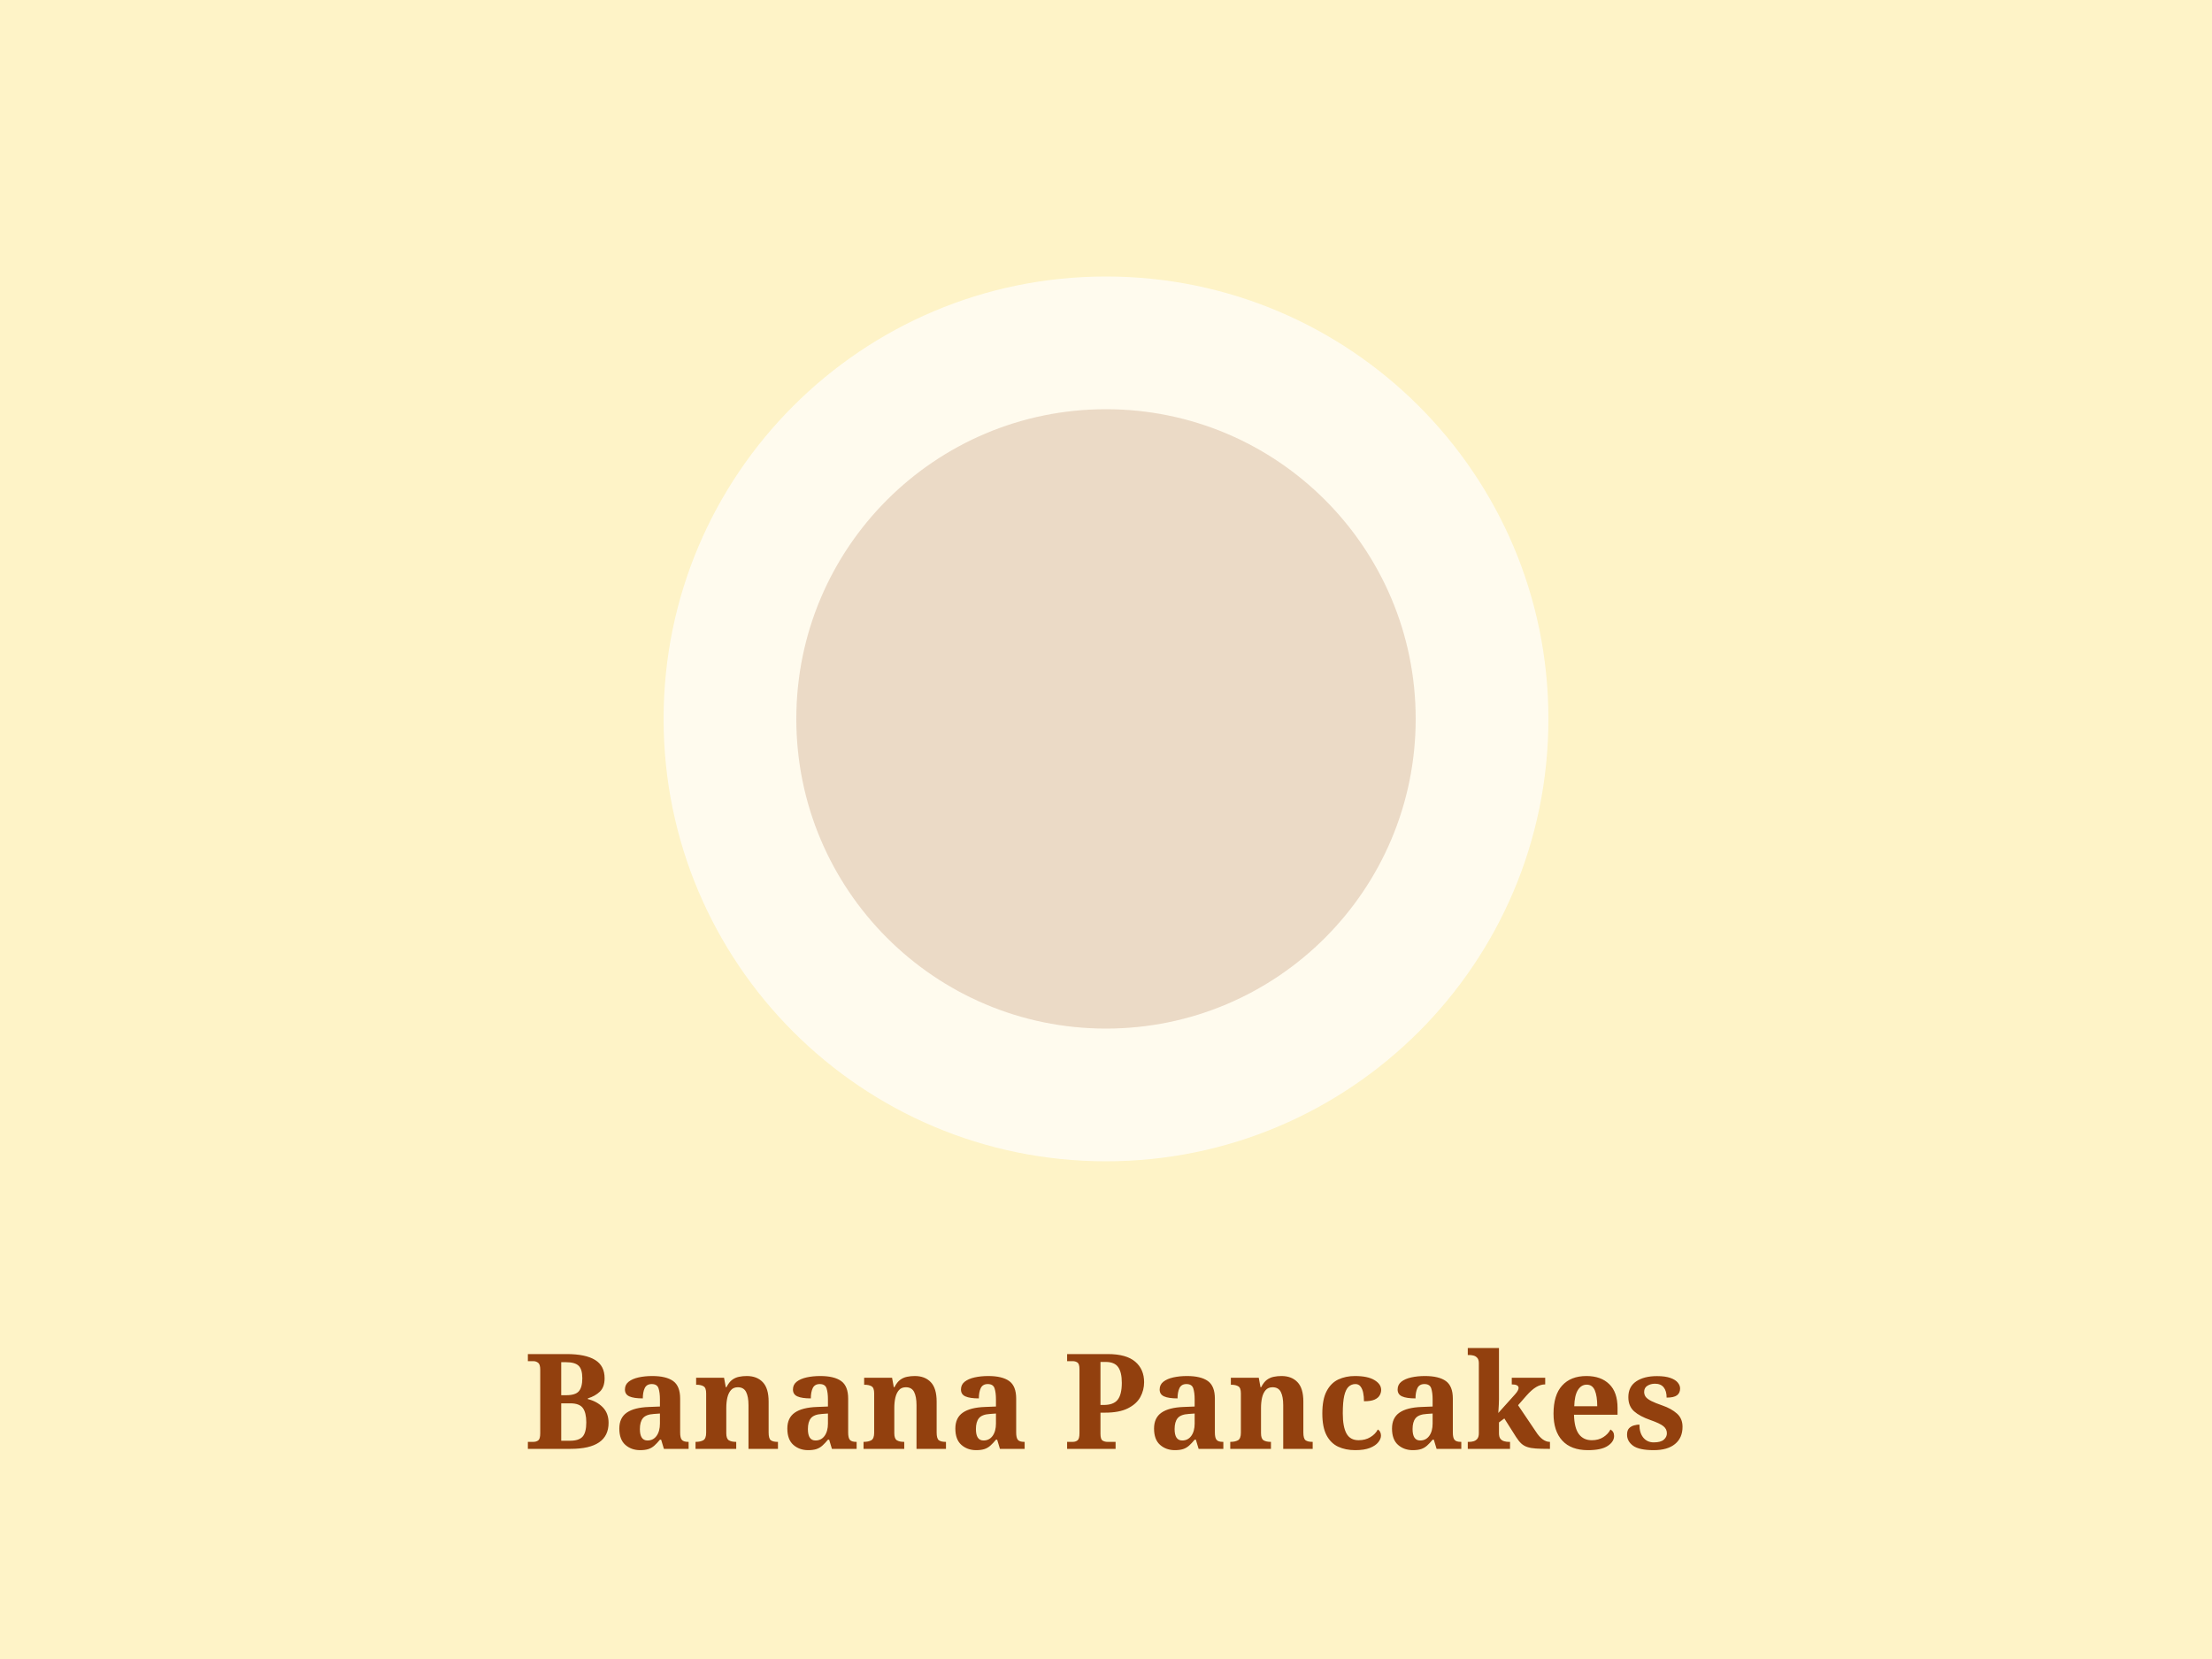
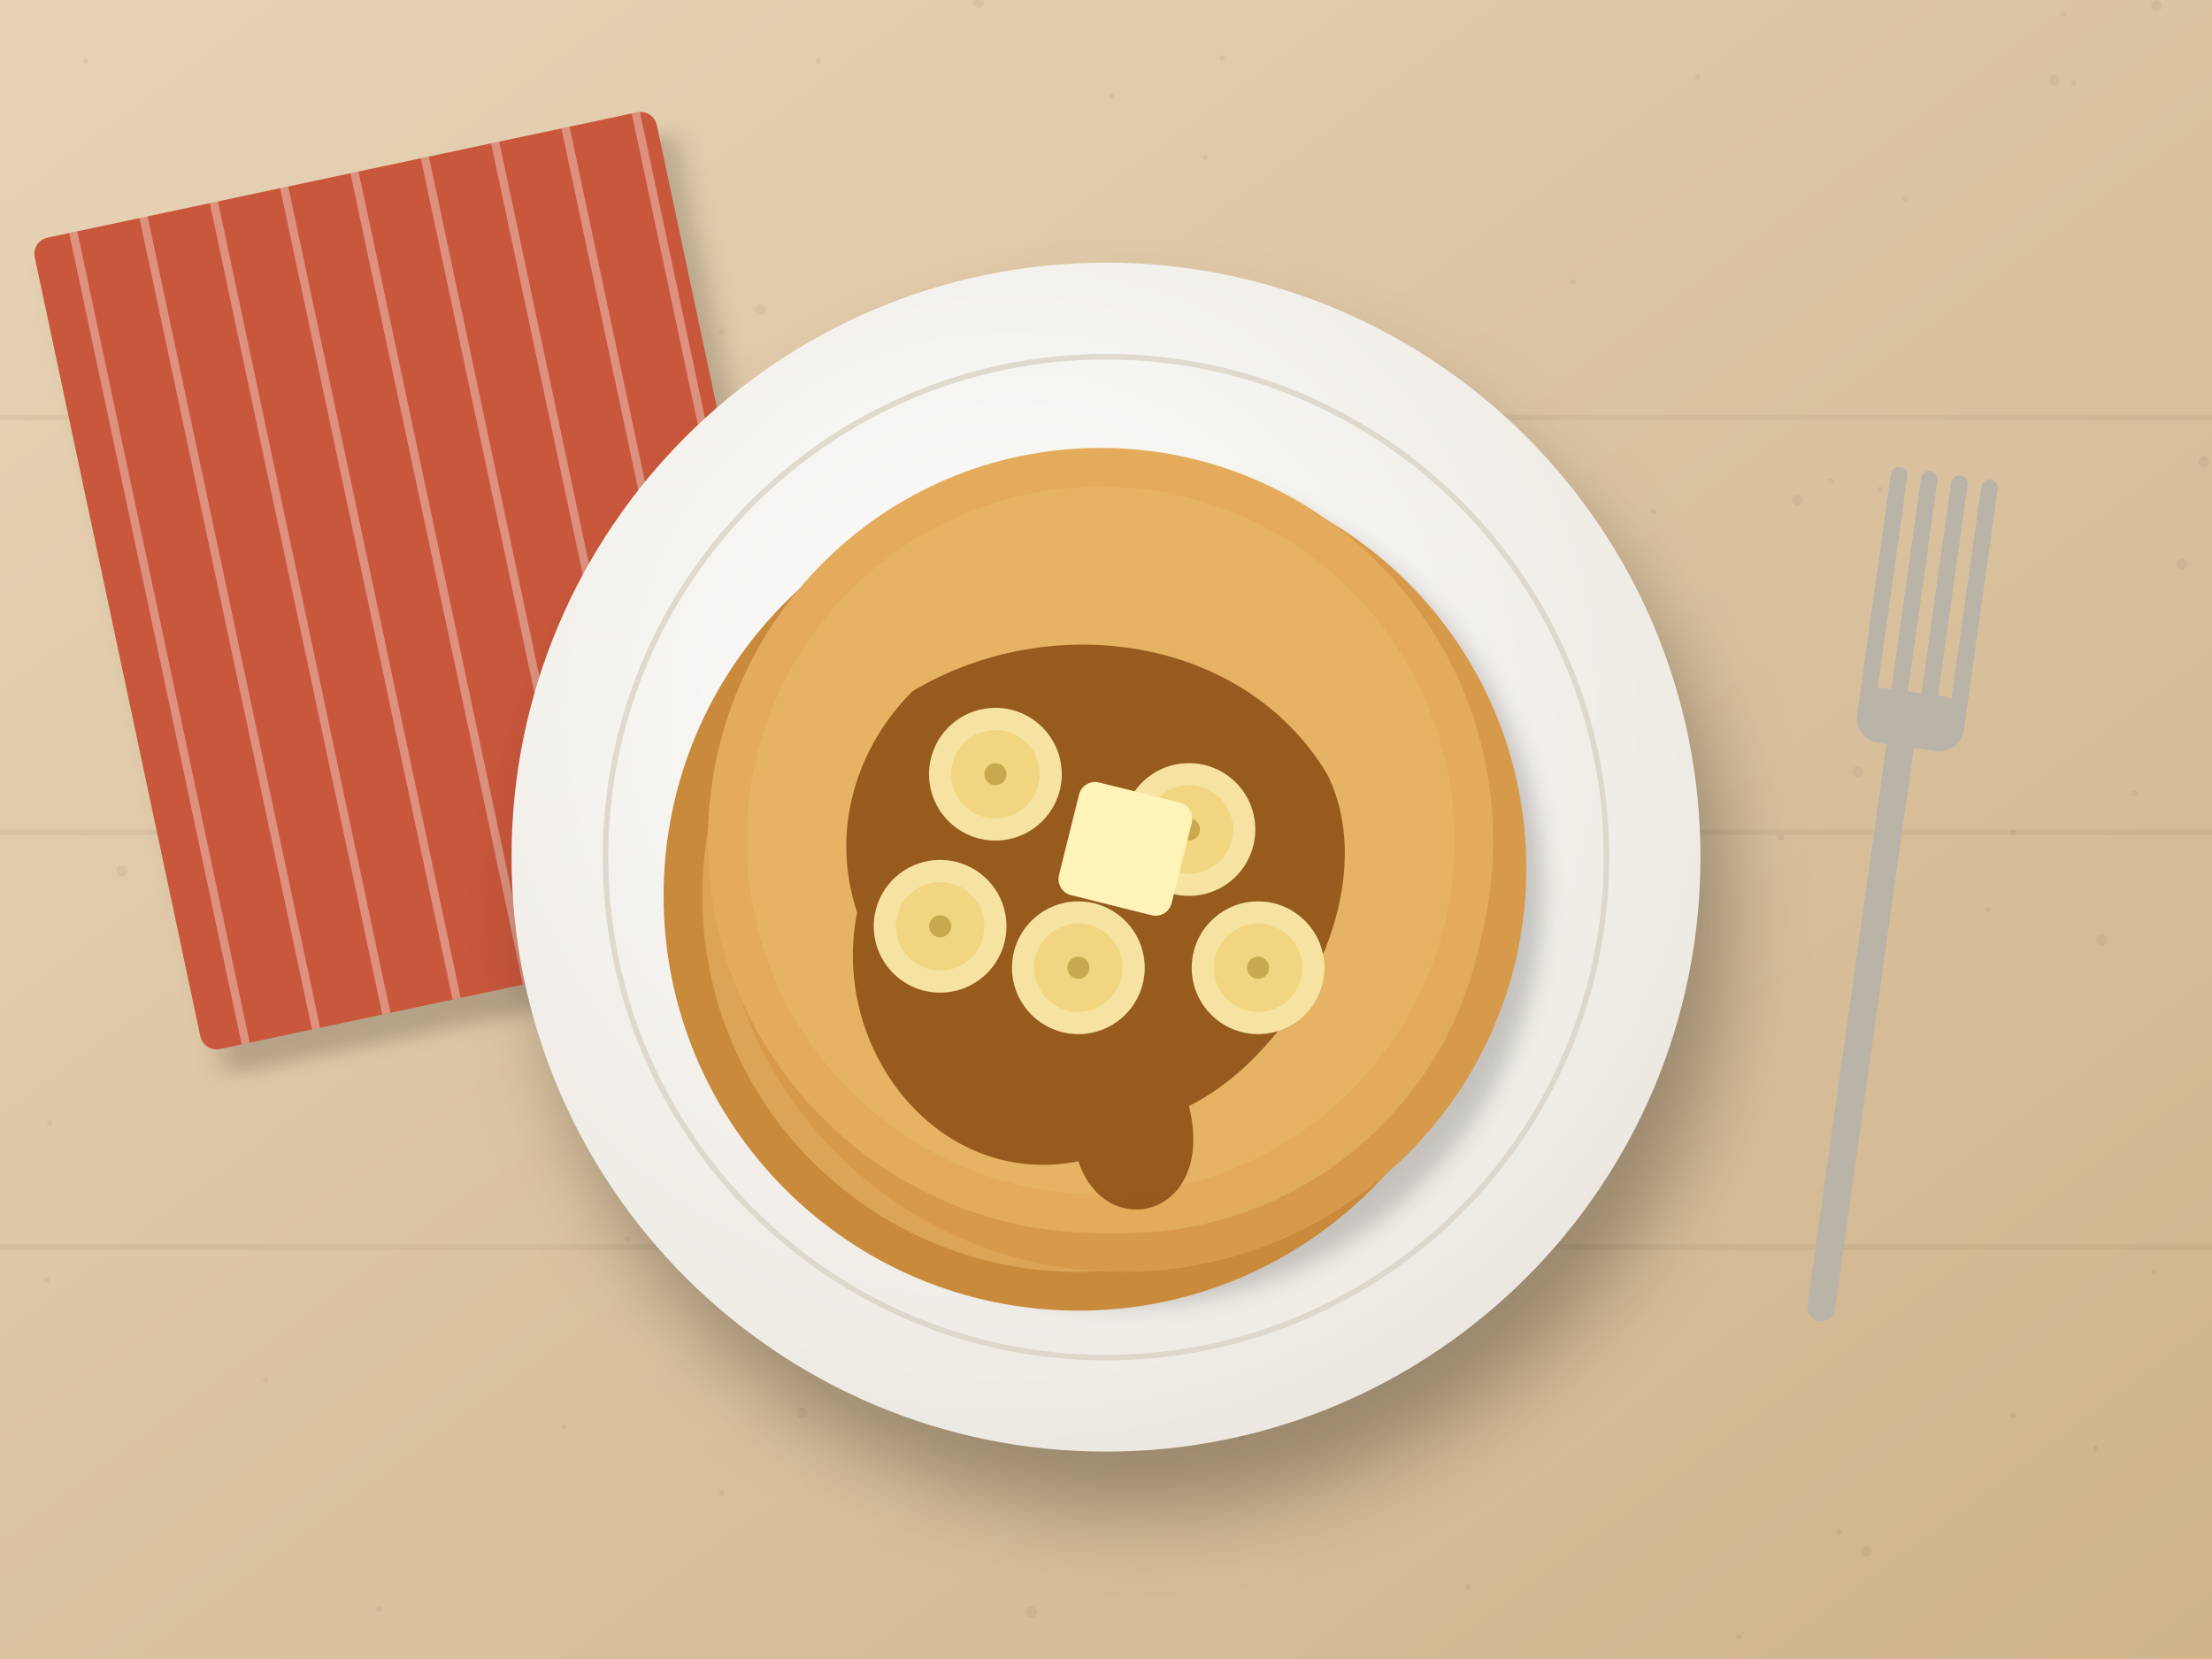
- <svg xmlns="http://www.w3.org/2000/svg" viewBox="0 0 400 300" role="img">
-   <rect width="400" height="300" fill="#fef3c7" />
-   <circle cx="200" cy="130" r="80" fill="#ffffff" opacity="0.7" />
-   <circle cx="200" cy="130" r="56" fill="#92400e" opacity="0.18" />
-   <text x="200" y="262" text-anchor="middle" font-family="Georgia, serif" font-size="24" font-weight="bold" fill="#92400e">Banana Pancakes</text>
+ <svg xmlns="http://www.w3.org/2000/svg" viewBox="0 0 800 600" role="img">
+   <defs>
+     <linearGradient id="bg" x1="0" y1="0" x2="1" y2="1">
+       <stop offset="0" stop-color="#e7d3b5" />
+       <stop offset="1" stop-color="#cfb48c" />
+     </linearGradient>
+     <radialGradient id="plate" cx="0.42" cy="0.38" r="0.75">
+       <stop offset="0" stop-color="#ffffff" />
+       <stop offset="1" stop-color="#e9e4dc" />
+     </radialGradient>
+     <filter id="soft" x="-20%" y="-20%" width="140%" height="140%">
+       <feGaussianBlur stdDeviation="14" />
+     </filter>
+     <filter id="tiny" x="-20%" y="-20%" width="140%" height="140%">
+       <feGaussianBlur stdDeviation="4" />
+     </filter>
+   </defs>
+   <rect width="800" height="600" fill="url(#bg)" />
+   <rect x="0" y="150" width="800" height="2" fill="#000" opacity="0.045" />
+   <rect x="0" y="300" width="800" height="2" fill="#000" opacity="0.045" />
+   <rect x="0" y="450" width="800" height="2" fill="#000" opacity="0.045" />
+   <circle cx="137" cy="582" r="1" fill="#000" opacity="0.05" />
+   <circle cx="261" cy="120" r="1" fill="#000" opacity="0.05" />
+   <circle cx="779" cy="460" r="1" fill="#000" opacity="0.05" />
+   <circle cx="667" cy="388" r="1" fill="#000" opacity="0.05" />
+   <circle cx="96" cy="499" r="1" fill="#000" opacity="0.05" />
+   <circle cx="399" cy="443" r="2" fill="#000" opacity="0.05" />
+   <circle cx="780" cy="2" r="2" fill="#000" opacity="0.05" />
+   <circle cx="456" cy="272" r="2" fill="#000" opacity="0.05" />
+   <circle cx="234" cy="104" r="1" fill="#000" opacity="0.05" />
+   <circle cx="31" cy="22" r="1" fill="#000" opacity="0.05" />
+   <circle cx="665" cy="554" r="1" fill="#000" opacity="0.05" />
+   <circle cx="390" cy="221" r="1" fill="#000" opacity="0.05" />
+   <circle cx="743" cy="29" r="2" fill="#000" opacity="0.05" />
+   <circle cx="227" cy="448" r="1" fill="#000" opacity="0.05" />
+   <circle cx="566" cy="238" r="1" fill="#000" opacity="0.05" />
+   <circle cx="236" cy="224" r="1" fill="#000" opacity="0.05" />
+   <circle cx="296" cy="22" r="1" fill="#000" opacity="0.05" />
+   <circle cx="569" cy="102" r="1" fill="#000" opacity="0.05" />
+   <circle cx="644" cy="303" r="1" fill="#000" opacity="0.05" />
+   <circle cx="760" cy="340" r="2" fill="#000" opacity="0.05" />
+   <circle cx="728" cy="512" r="1" fill="#000" opacity="0.05" />
+   <circle cx="519" cy="194" r="1" fill="#000" opacity="0.05" />
+   <circle cx="290" cy="511" r="2" fill="#000" opacity="0.05" />
+   <circle cx="402" cy="35" r="1" fill="#000" opacity="0.05" />
+   <circle cx="248" cy="413" r="1" fill="#000" opacity="0.05" />
+   <circle cx="680" cy="177" r="1" fill="#000" opacity="0.05" />
+   <circle cx="561" cy="383" r="1" fill="#000" opacity="0.05" />
+   <circle cx="449" cy="520" r="1" fill="#000" opacity="0.05" />
+   <circle cx="797" cy="167" r="2" fill="#000" opacity="0.05" />
+   <circle cx="402" cy="379" r="1" fill="#000" opacity="0.05" />
+   <circle cx="750" cy="30" r="1" fill="#000" opacity="0.05" />
+   <circle cx="44" cy="315" r="2" fill="#000" opacity="0.05" />
+   <circle cx="629" cy="592" r="1" fill="#000" opacity="0.05" />
+   <circle cx="662" cy="174" r="1" fill="#000" opacity="0.05" />
+   <circle cx="514" cy="232" r="1" fill="#000" opacity="0.05" />
+   <circle cx="789" cy="204" r="2" fill="#000" opacity="0.05" />
+   <circle cx="561" cy="237" r="1" fill="#000" opacity="0.05" />
+   <circle cx="526" cy="352" r="2" fill="#000" opacity="0.05" />
+   <circle cx="361" cy="470" r="1" fill="#000" opacity="0.05" />
+   <circle cx="675" cy="561" r="2" fill="#000" opacity="0.05" />
+   <circle cx="746" cy="5" r="1" fill="#000" opacity="0.05" />
+   <circle cx="758" cy="524" r="1" fill="#000" opacity="0.05" />
+   <circle cx="531" cy="574" r="1" fill="#000" opacity="0.05" />
+   <circle cx="436" cy="57" r="1" fill="#000" opacity="0.05" />
+   <circle cx="373" cy="583" r="2" fill="#000" opacity="0.05" />
+   <circle cx="204" cy="516" r="1" fill="#000" opacity="0.05" />
+   <circle cx="496" cy="365" r="1" fill="#000" opacity="0.05" />
+   <circle cx="354" cy="1" r="2" fill="#000" opacity="0.05" />
+   <circle cx="553" cy="339" r="1" fill="#000" opacity="0.05" />
+   <circle cx="614" cy="28" r="1" fill="#000" opacity="0.05" />
+   <circle cx="650" cy="181" r="2" fill="#000" opacity="0.05" />
+   <circle cx="598" cy="185" r="1" fill="#000" opacity="0.05" />
+   <circle cx="564" cy="261" r="1" fill="#000" opacity="0.05" />
+   <circle cx="689" cy="72" r="1" fill="#000" opacity="0.05" />
+   <circle cx="17" cy="463" r="1" fill="#000" opacity="0.05" />
+   <circle cx="772" cy="287" r="1" fill="#000" opacity="0.05" />
+   <circle cx="275" cy="112" r="2" fill="#000" opacity="0.05" />
+   <circle cx="189" cy="352" r="1" fill="#000" opacity="0.05" />
+   <circle cx="71" cy="171" r="1" fill="#000" opacity="0.05" />
+   <circle cx="261" cy="540" r="1" fill="#000" opacity="0.05" />
+   <circle cx="672" cy="279" r="2" fill="#000" opacity="0.05" />
+   <circle cx="728" cy="301" r="1" fill="#000" opacity="0.05" />
+   <circle cx="719" cy="329" r="1" fill="#000" opacity="0.05" />
+   <circle cx="485" cy="116" r="1" fill="#000" opacity="0.05" />
+   <circle cx="319" cy="395" r="1" fill="#000" opacity="0.05" />
+   <circle cx="431" cy="192" r="1" fill="#000" opacity="0.05" />
+   <circle cx="111" cy="259" r="2" fill="#000" opacity="0.05" />
+   <circle cx="522" cy="214" r="2" fill="#000" opacity="0.05" />
+   <circle cx="442" cy="21" r="1" fill="#000" opacity="0.05" />
+   <circle cx="18" cy="406" r="1" fill="#000" opacity="0.05" />
+   <g transform="rotate(-12 155.0 210.0)">
+     <rect x="46" y="70" width="230" height="300" fill="#000" opacity="0.18" filter="url(#tiny)" />
+     <rect x="40" y="60" width="230" height="300" rx="6" fill="#c9573b" />
+     <rect x="54" y="60" width="3" height="300" fill="#fff" opacity="0.35" />
+     <rect x="80" y="60" width="3" height="300" fill="#fff" opacity="0.35" />
+     <rect x="106" y="60" width="3" height="300" fill="#fff" opacity="0.35" />
+     <rect x="132" y="60" width="3" height="300" fill="#fff" opacity="0.35" />
+     <rect x="158" y="60" width="3" height="300" fill="#fff" opacity="0.35" />
+     <rect x="184" y="60" width="3" height="300" fill="#fff" opacity="0.35" />
+     <rect x="210" y="60" width="3" height="300" fill="#fff" opacity="0.35" />
+     <rect x="236" y="60" width="3" height="300" fill="#fff" opacity="0.35" />
+     <rect x="262" y="60" width="3" height="300" fill="#fff" opacity="0.35" />
+   </g>
+   <ellipse cx="410" cy="332" rx="215" ry="215" fill="#000" opacity="0.28" filter="url(#soft)" />
+   <circle cx="400" cy="310" r="215" fill="url(#plate)" />
+   <circle cx="400" cy="310" r="181" fill="none" stroke="#d9d2c6" stroke-width="2" opacity="0.8" />
+   <circle cx="408" cy="322" r="150" fill="#000" opacity="0.18" filter="url(#tiny)" />
+   <circle cx="390" cy="324" r="150" fill="#c98a3c" />
+   <circle cx="390" cy="324" r="136" fill="#e9b96c" opacity="0.55" />
+   <circle cx="406" cy="314" r="146" fill="#d79a4a" />
+   <circle cx="406" cy="314" r="132" fill="#e9b96c" opacity="0.55" />
+   <circle cx="398" cy="304" r="142" fill="#e3ab5b" />
+   <circle cx="398" cy="304" r="128" fill="#e9b96c" opacity="0.55" />
+   <path d="M330 250 C380 220 450 230 480 280 C500 320 470 380 430 400 C440 440 400 450 390 420 C340 430 300 380 310 330 C300 300 310 270 330 250Z" fill="#8a4b12" opacity="0.85" />
+   <circle cx="360" cy="280" r="24" fill="#f6e3a1" />
+   <circle cx="360" cy="280" r="16" fill="#f1d581" />
+   <circle cx="360" cy="280" r="4" fill="#c9a94f" />
+   <circle cx="430" cy="300" r="24" fill="#f6e3a1" />
+   <circle cx="430" cy="300" r="16" fill="#f1d581" />
+   <circle cx="430" cy="300" r="4" fill="#c9a94f" />
+   <circle cx="390" cy="350" r="24" fill="#f6e3a1" />
+   <circle cx="390" cy="350" r="16" fill="#f1d581" />
+   <circle cx="390" cy="350" r="4" fill="#c9a94f" />
+   <circle cx="455" cy="350" r="24" fill="#f6e3a1" />
+   <circle cx="455" cy="350" r="16" fill="#f1d581" />
+   <circle cx="455" cy="350" r="4" fill="#c9a94f" />
+   <circle cx="340" cy="335" r="24" fill="#f6e3a1" />
+   <circle cx="340" cy="335" r="16" fill="#f1d581" />
+   <circle cx="340" cy="335" r="4" fill="#c9a94f" />
+   <rect x="386" y="286" width="42" height="42" rx="6" fill="#fff3b8" transform="rotate(14 407 307)" />
+   <g transform="rotate(8 690 250)" fill="#b9b3a8">
+     <rect x="685" y="250" width="10" height="230" rx="5" />
+     <rect x="673" y="170" width="6" height="90" rx="3" />
+     <rect x="684" y="170" width="6" height="90" rx="3" />
+     <rect x="695" y="170" width="6" height="90" rx="3" />
+     <rect x="706" y="170" width="6" height="90" rx="3" />
+     <rect x="673" y="250" width="39" height="20" rx="9" />
+   </g>
</svg>
